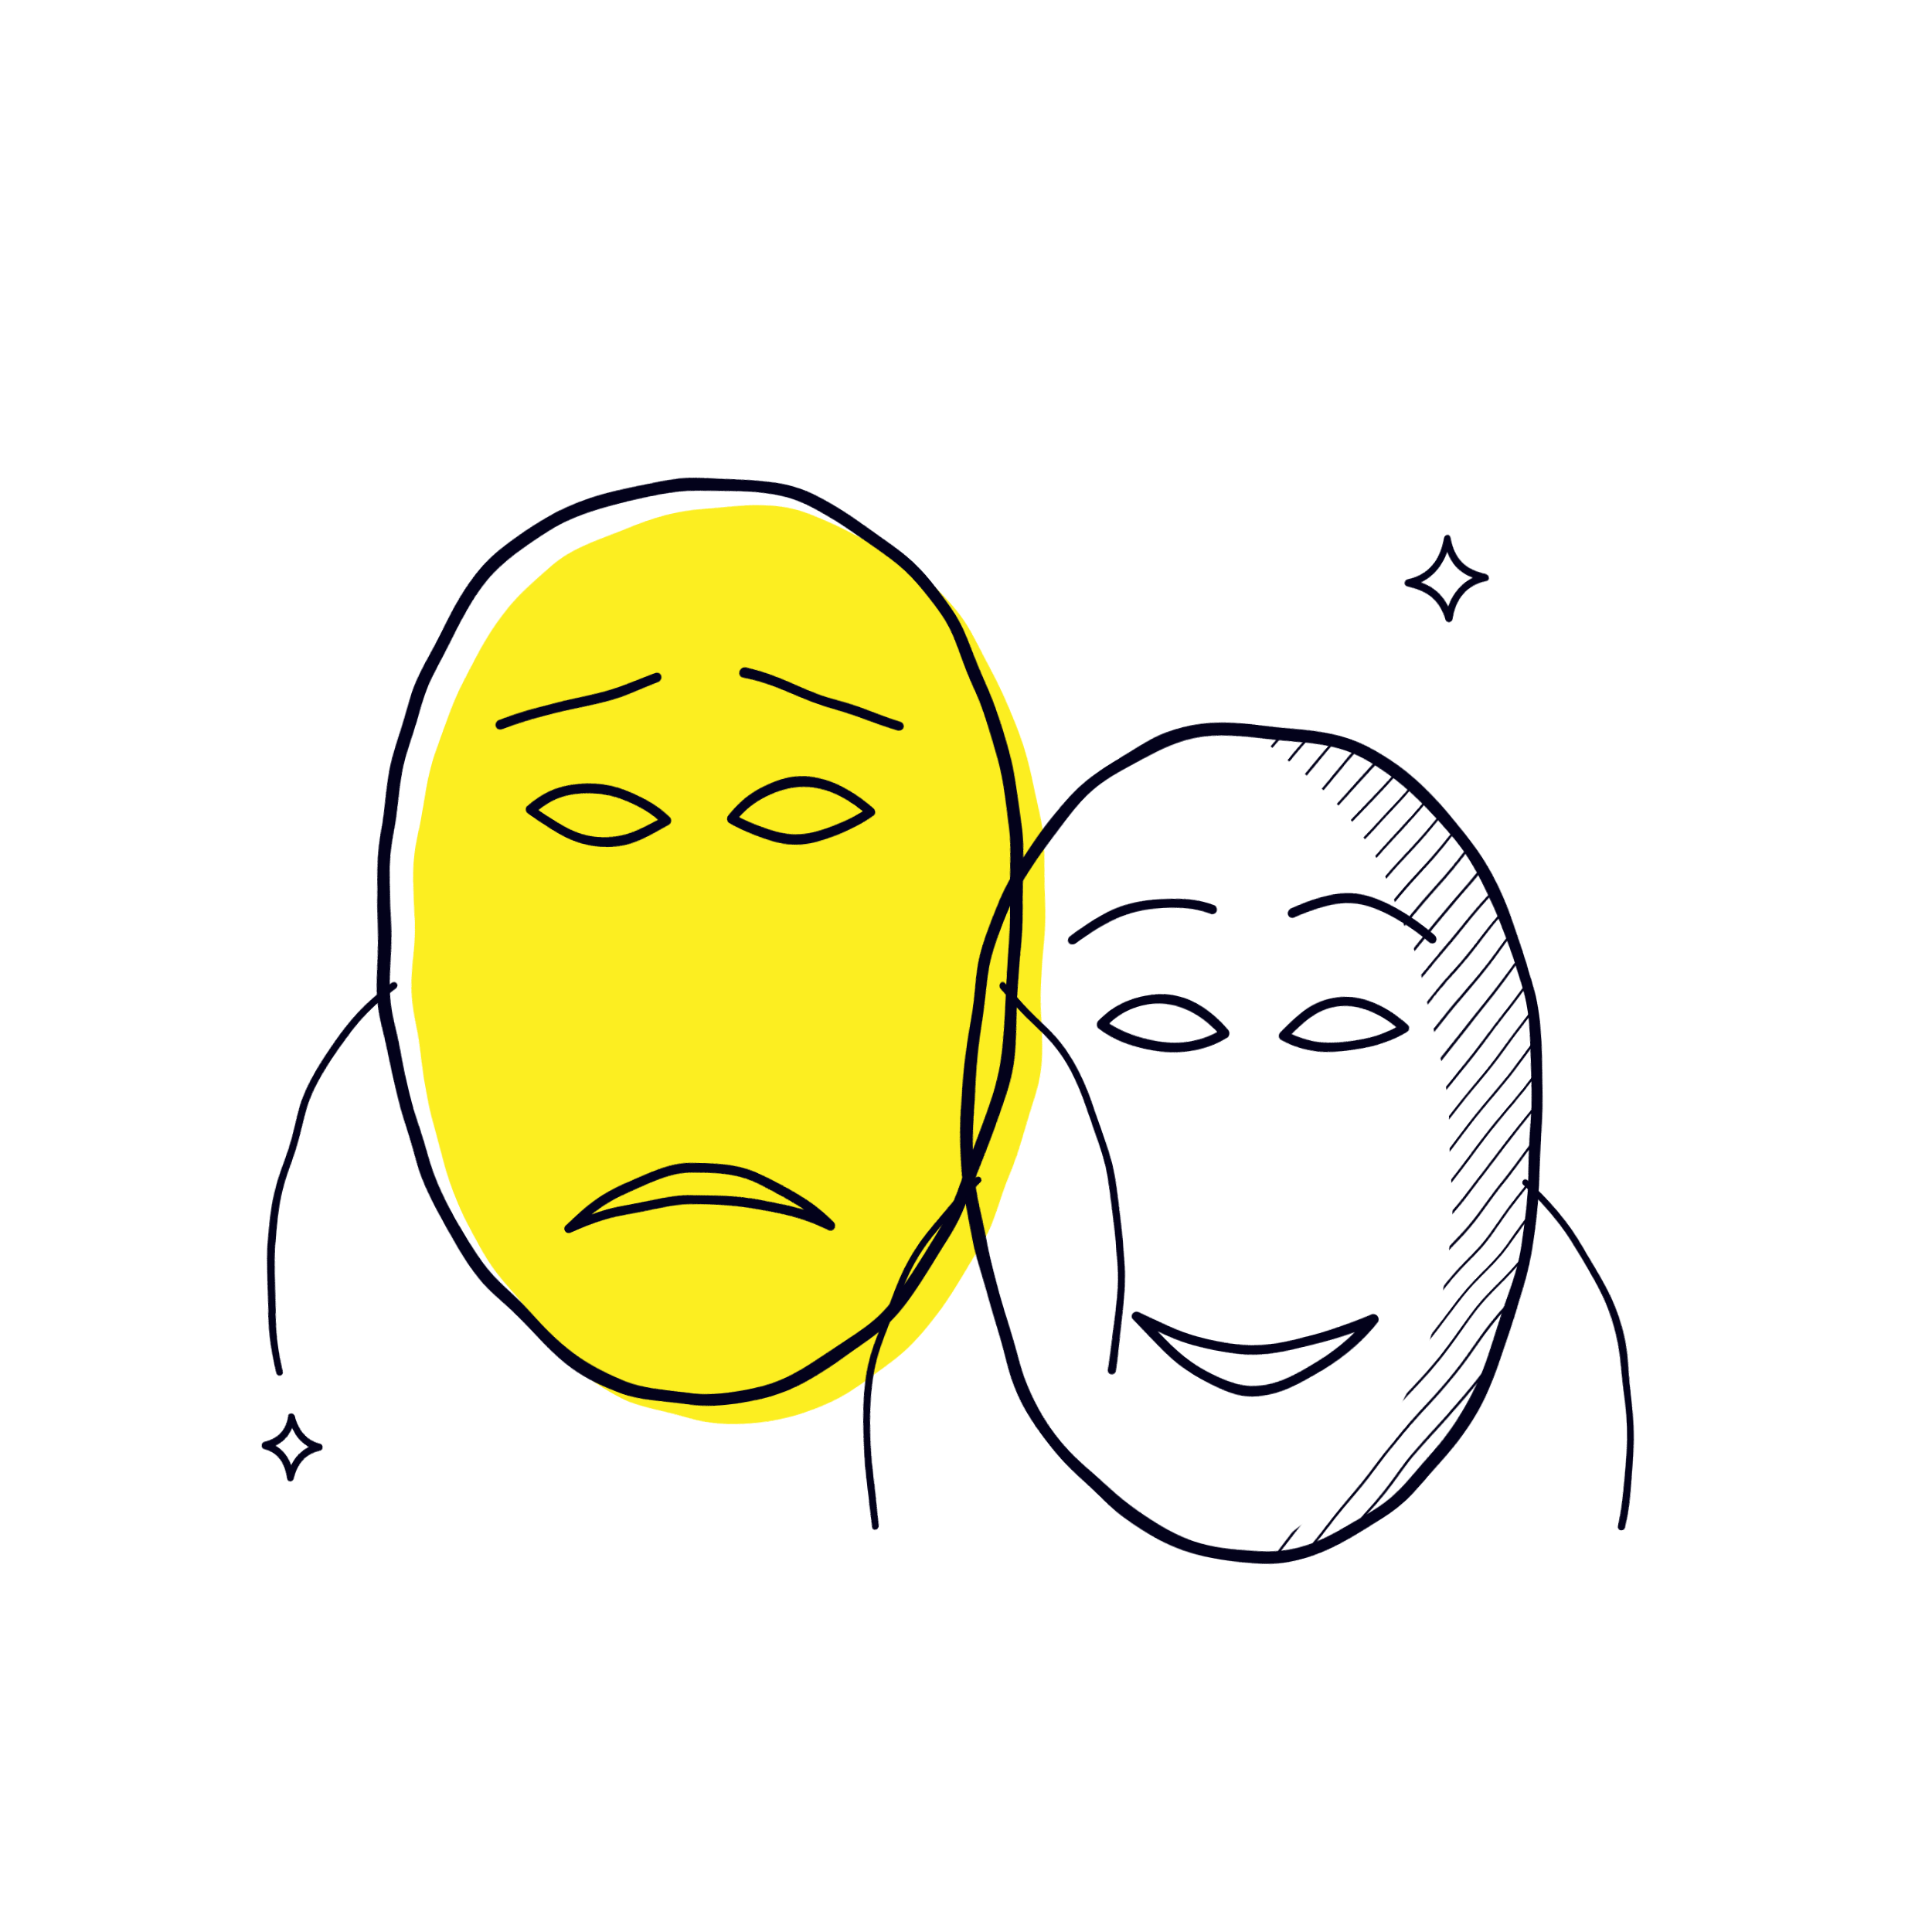
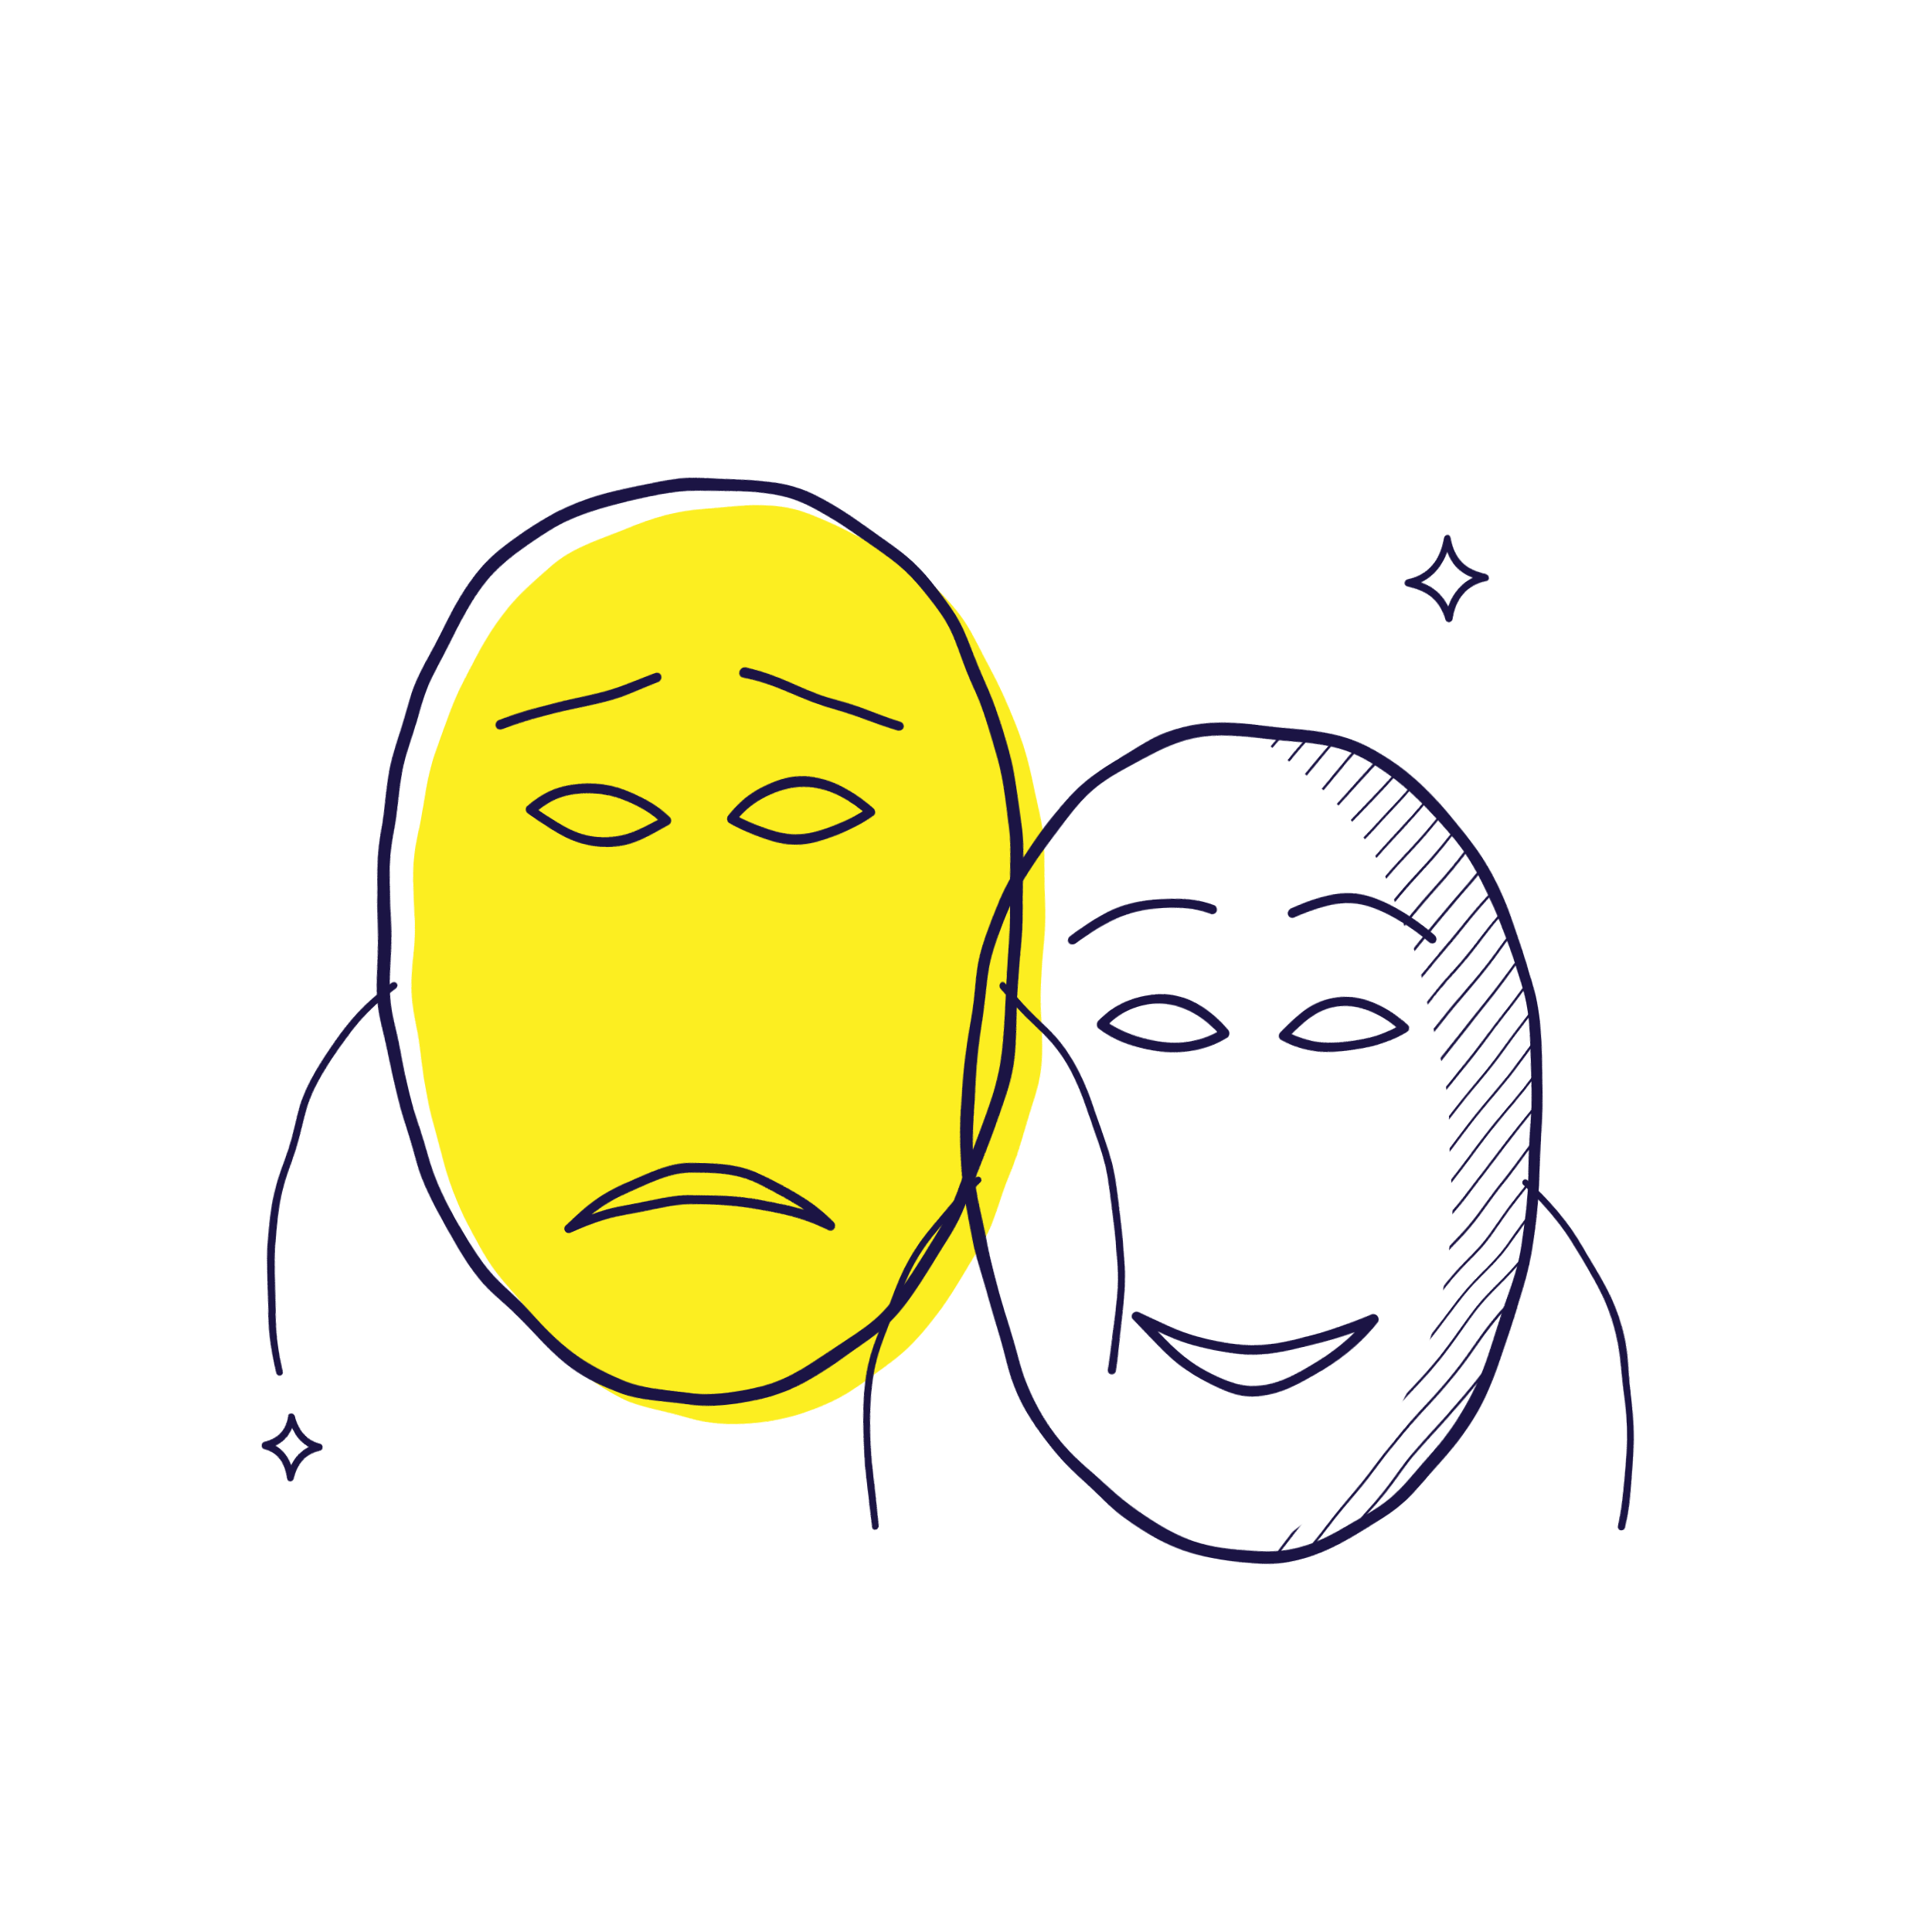
<svg xmlns="http://www.w3.org/2000/svg" viewBox="0 0 400 400" width="800" height="800">
  <defs>
    <filter id="mano" x="-4%" y="-4%" width="108%" height="108%">
      <feTurbulence type="fractalNoise" baseFrequency="0.035" numOctaves="2" seed="7" result="n" />
      <feDisplacementMap in="SourceGraphic" in2="n" scale="3.4" xChannelSelector="R" yChannelSelector="G" />
    </filter>
    <pattern id="trama" width="5" height="5" patternUnits="userSpaceOnUse" patternTransform="rotate(40)">
-       <line x1="0" y1="0" x2="0" y2="5" stroke="#03021b" stroke-width="1.1" />
+       <line x1="0" y1="0" x2="0" y2="5" stroke="#1b1444" stroke-width="1.1" />
    </pattern>
  </defs>
  <g filter="url(#mano)">
    <g transform="translate(6 5)" fill="#fcee21" stroke="none">
      <path d="M155,110 C205,110 225,160 220,215 C215,270 185,300 155,300 C125,300 95,270 90,215 C85,160 105,110 155,110 Z" transform="translate(-10 -10)" />
    </g>
    <g fill="url(#trama)" stroke="none">
      <path d="M155,110 C205,110 225,160 220,215 C215,270 185,300 155,300 C190,280 200,250 200,215 C200,170 185,128 155,110 Z" transform="translate(120 52) scale(.9)" />
    </g>
-     <g fill="none" stroke="#03021b" stroke-linecap="round" stroke-linejoin="round">
+     <g fill="none" stroke="#1b1444" stroke-linecap="round" stroke-linejoin="round">
      <path d="M155,110 C205,110 225,160 220,215 C215,270 185,300 155,300 C125,300 95,270 90,215 C85,160 105,110 155,110 Z" transform="translate(-10 -10)" stroke-width="2.6" />
      <path d="M120,178 Q134,166 148,180 Q134,188 120,178 ZM162,180 Q176,166 190,178 Q176,188 162,180 Z" transform="translate(-10 -10)" stroke-width="2" />
      <path d="M128,264 Q155,238 182,264 Q155,252 128,264 Z" transform="translate(-10 -10)" stroke-width="2" />
      <path d="M114,160 L146,150 M164,150 L196,160" transform="translate(-10 -10)" stroke-width="2" />
      <path d="M92,214 C70,232 62,262 68,294 M218,214 C238,232 246,262 240,294" transform="translate(-10 -10)" stroke-width="1.5" />
      <path d="M155,110 C205,110 225,160 220,215 C215,270 185,300 155,300 C125,300 95,270 90,215 C85,160 105,110 155,110 Z" transform="translate(120 52) scale(.9)" stroke-width="2.8" />
      <path d="M120,178 Q134,166 148,180 Q134,188 120,178 ZM162,180 Q176,166 190,178 Q176,188 162,180 Z" transform="translate(120 52) scale(.9)" stroke-width="2.2" />
      <path d="M128,246 Q155,278 182,246 Q155,260 128,246 Z" transform="translate(120 52) scale(.9)" stroke-width="2.2" />
      <path d="M114,158 Q128,146 146,152 M164,152 Q182,146 196,158" transform="translate(120 52) scale(.9)" stroke-width="2.2" />
      <path d="M92,214 C70,232 62,262 68,294 M218,214 C238,232 246,262 240,294" transform="translate(120 52) scale(.9)" stroke-width="1.6" />
    </g>
-     <g fill="#03021b" stroke="none" />
-     <g fill="none" stroke="#03021b" stroke-width="1.5" stroke-linecap="round" stroke-linejoin="round">
+     <g fill="#1b1444" stroke="none" />
+     <g fill="none" stroke="#1b1444" stroke-width="1.5" stroke-linecap="round" stroke-linejoin="round">
      <path d="M300,112 Q301.44,118.56 308,120 Q301.44,121.44 300,128 Q298.56,121.44 292,120 Q298.56,118.56 300,112 Z" />
      <path d="M60,294 Q61.08,298.92 66,300 Q61.08,301.08 60,306 Q58.92,301.08 54,300 Q58.92,298.92 60,294 Z" />
    </g>
  </g>
</svg>
